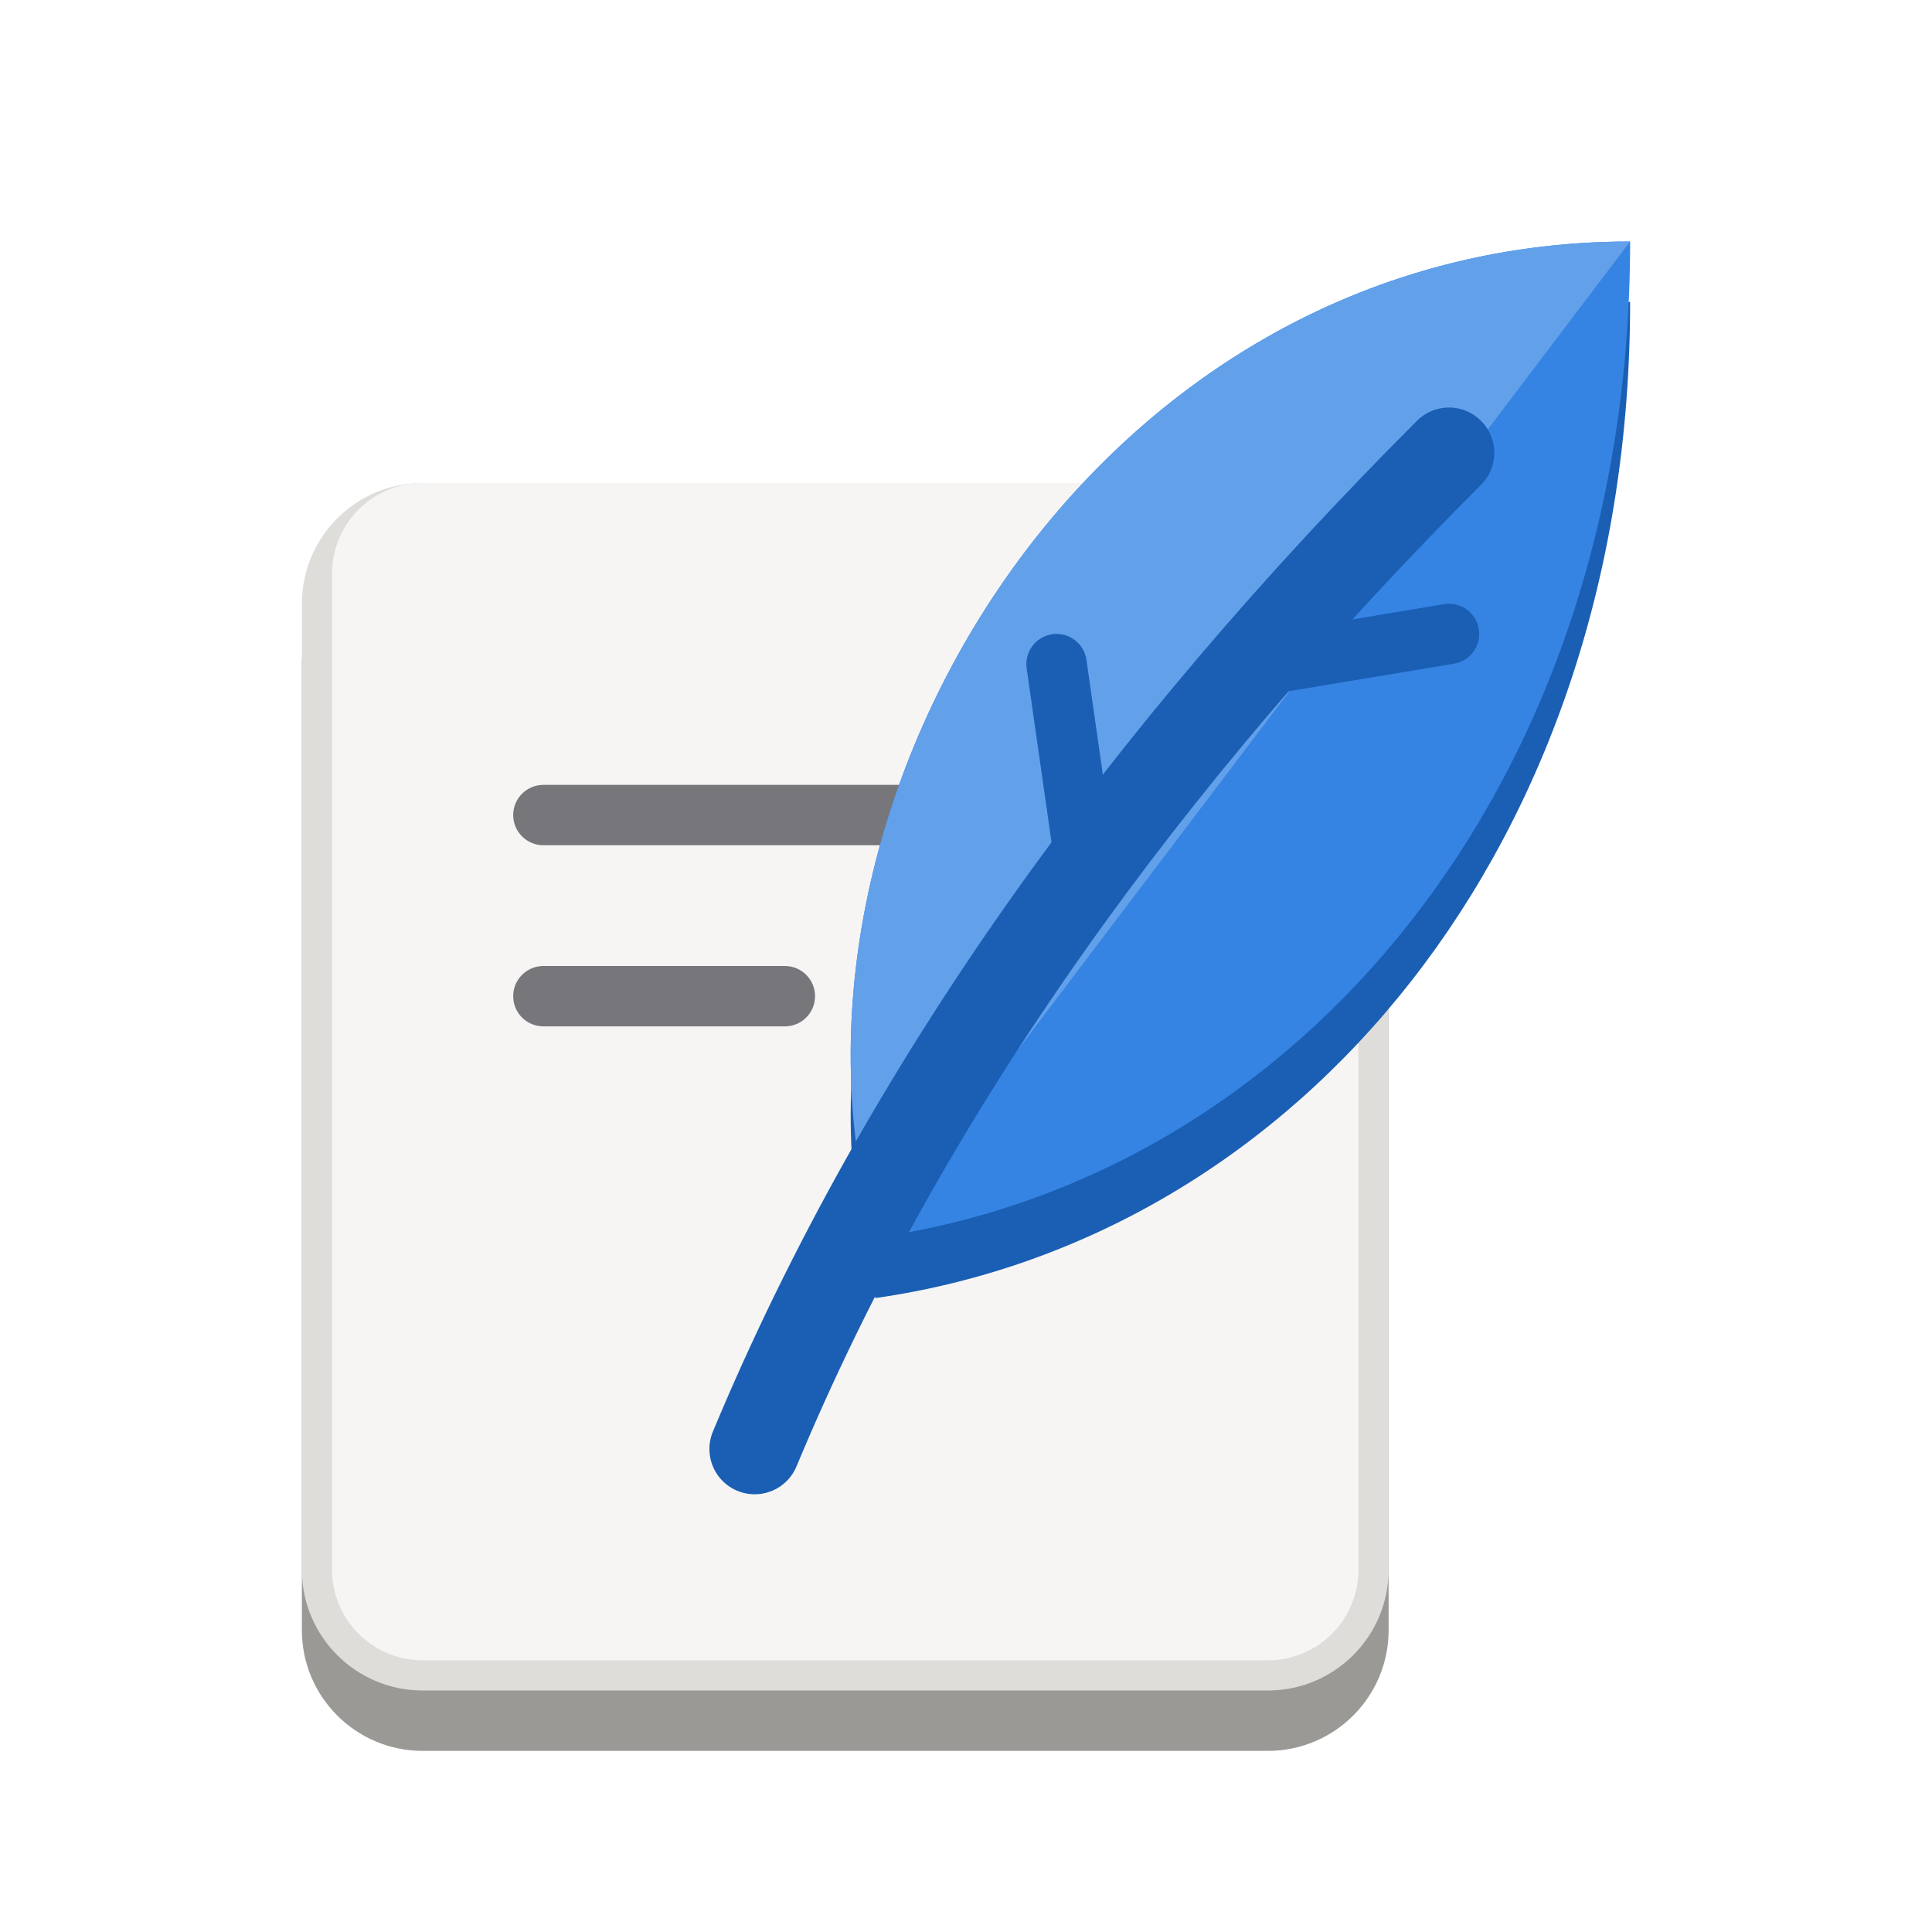
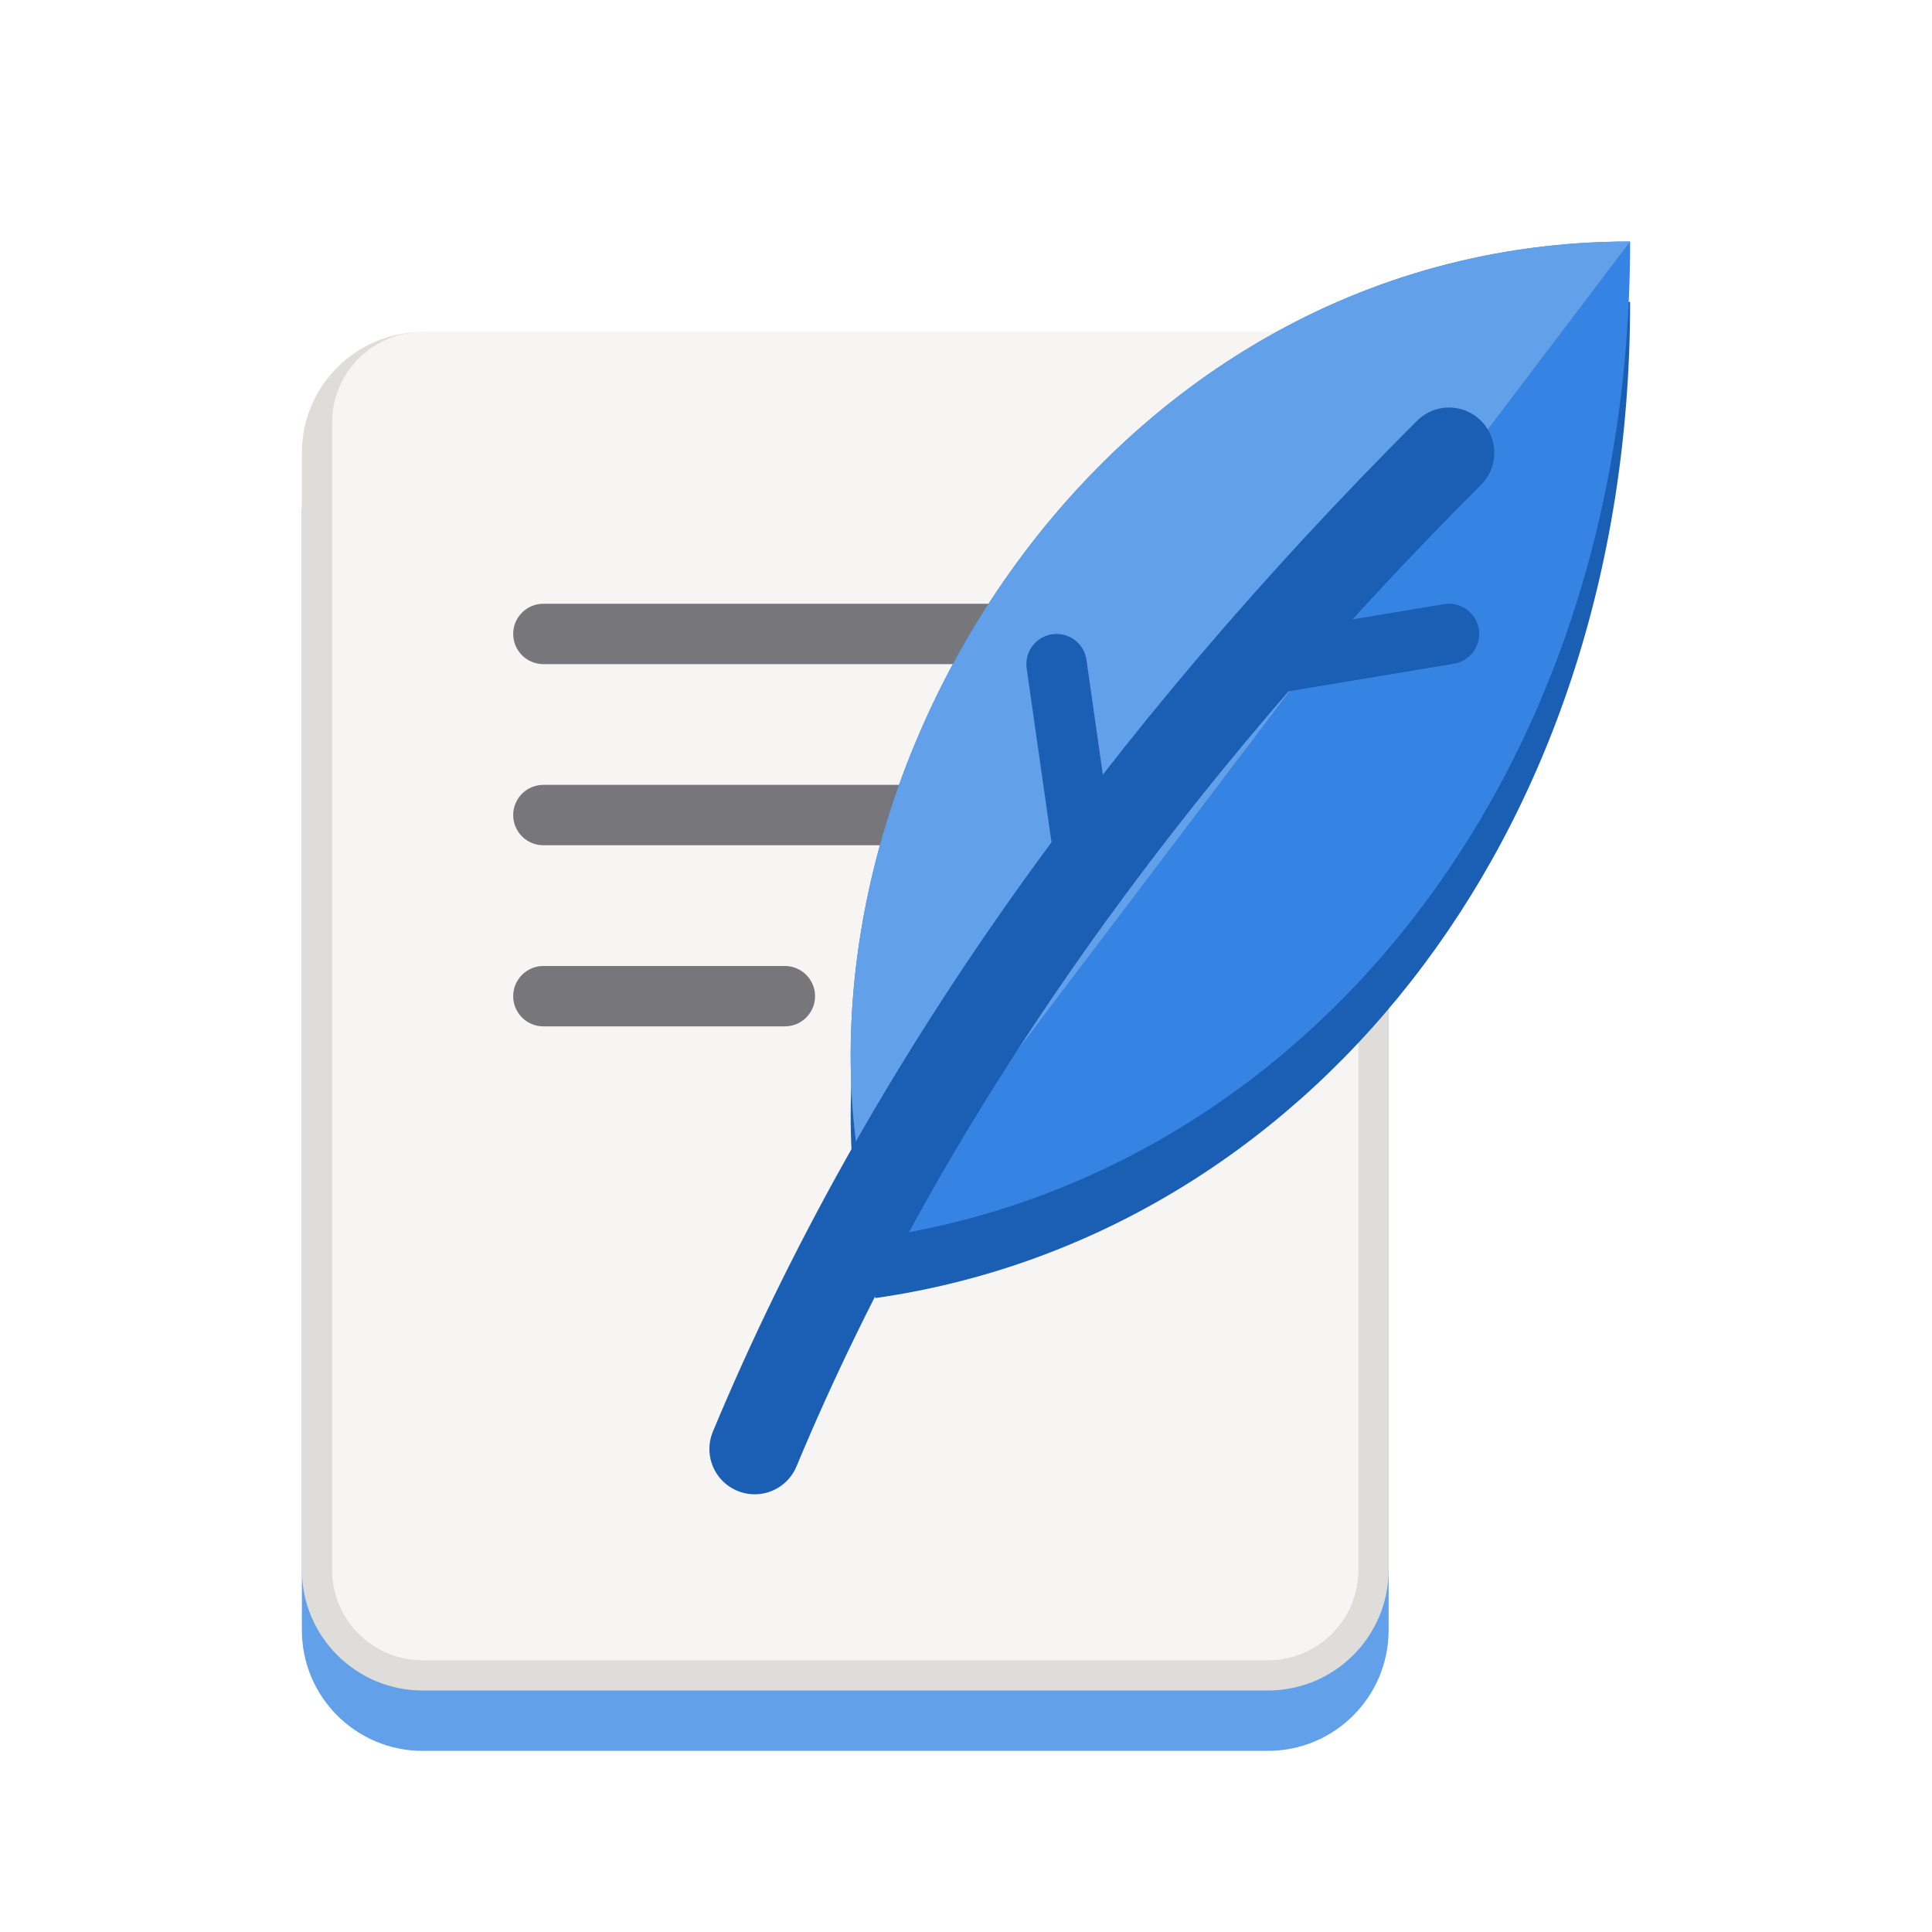
<svg xmlns="http://www.w3.org/2000/svg" width="128" height="128" viewBox="0 0 128 128">
-   <rect x="20" y="36" width="72" height="80" rx="8" fill="#9a9996" />
-   <rect x="20" y="32" width="72" height="80" rx="8" fill="#deddda" />
-   <rect x="22" y="32" width="68" height="78" rx="6" fill="#f6f5f4" />
+   <rect x="20" y="26" width="72" height="90" rx="8" fill="#62a0ea" />
+   <rect x="20" y="22" width="72" height="90" rx="8" fill="#deddda" />
+   <rect x="22" y="22" width="68" height="88" rx="6" fill="#f6f5f4" />
  <g fill="#77767b">
+     <rect x="34" y="40" width="38" height="4" rx="2" />
    <rect x="34" y="52" width="30" height="4" rx="2" />
    <rect x="34" y="64" width="20" height="4" rx="2" />
  </g>
  <path fill="#1a5fb4" d="M58 86C50 58 72 20 108 20c0 36-22 62-50 66Z" />
  <path fill="#3584e4" d="M58 82C50 54 72 16 108 16c0 36-22 62-50 66Z" />
  <path fill="#62a0ea" d="M58 82C50 54 72 16 108 16Z" />
  <path d="M50 96C60 72 76 50 96 30" fill="none" stroke="#1a5fb4" stroke-width="6" stroke-linecap="round" />
  <path d="m72 58-2-14m14 0 12-2" fill="none" stroke="#1a5fb4" stroke-width="4" stroke-linecap="round" />
</svg>
